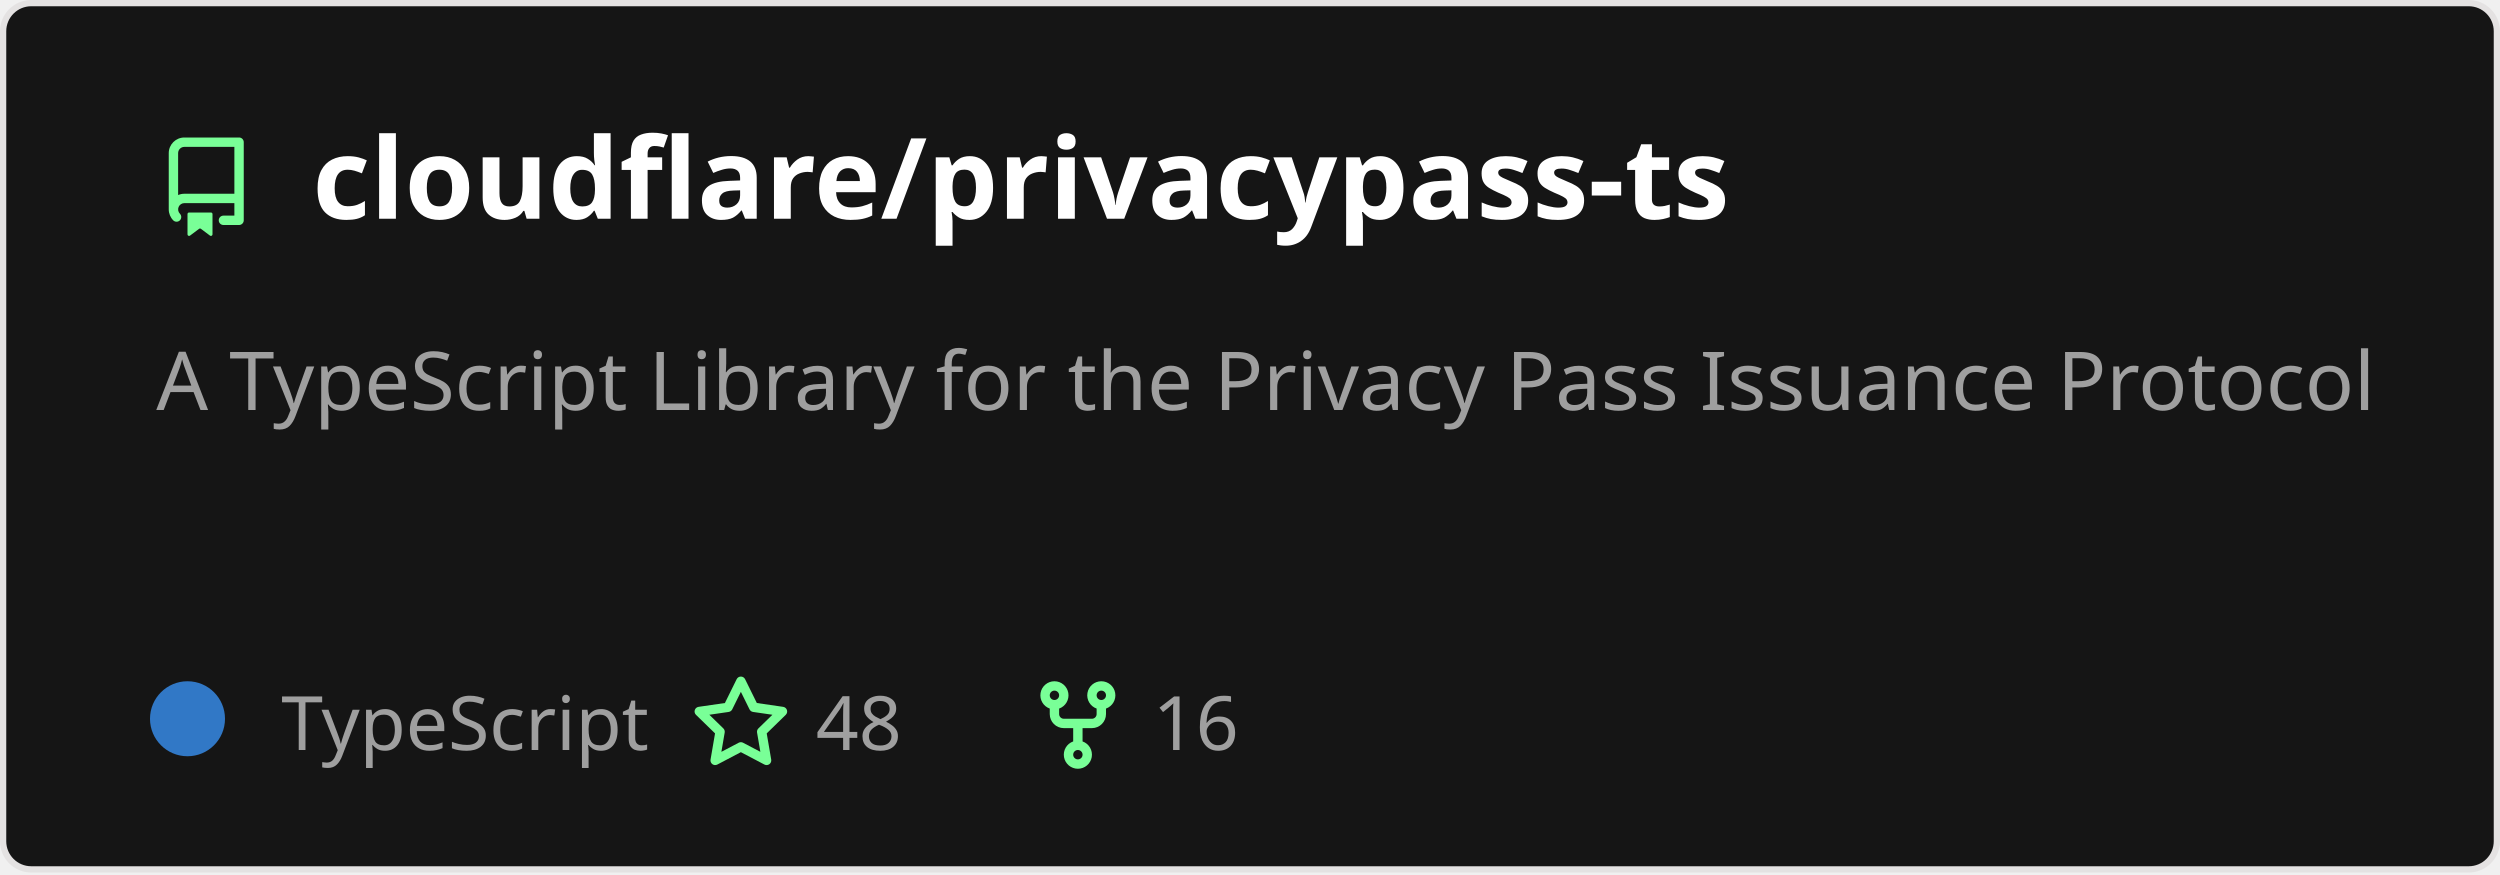
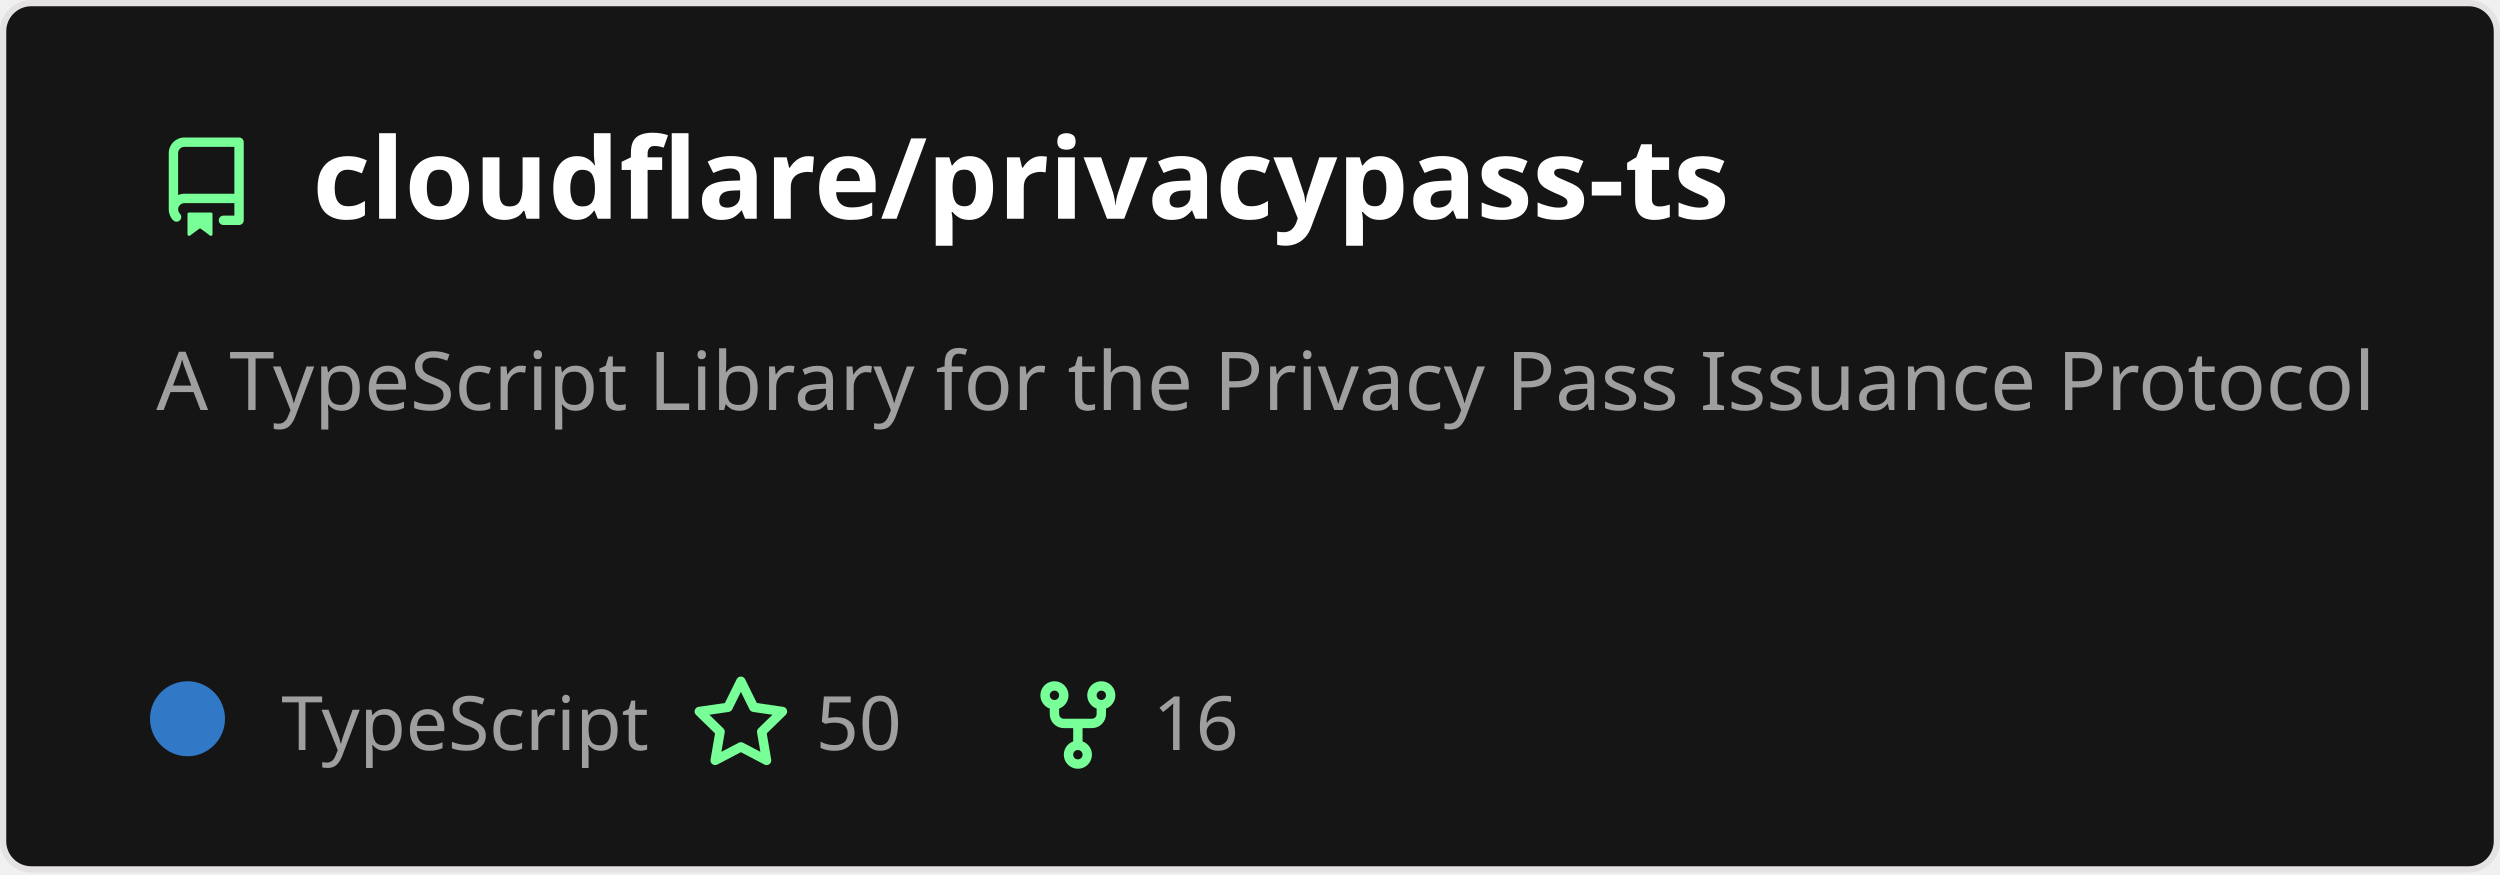
<svg xmlns="http://www.w3.org/2000/svg" width="400" height="140" viewBox="0 0 400 140" fill="none" role="img" aria-labelledby="descId">
  <style>
          .header {
            font: 600 18px 'Segoe UI', Ubuntu, Sans-Serif;
            fill: #fff;
            animation: fadeInAnimation 0.8s ease-in-out forwards;
          }
          @supports(-moz-appearance: auto) {
            /* Selector detects Firefox */
            .header { font-size: 15.5px; }
          }
          
    .description {
      font: 400 13px 'Segoe UI', Ubuntu, Sans-Serif;fill: #9f9f9f;
      
    }
    .gray { font: 400 12px 'Segoe UI', Ubuntu, Sans-Serif; fill: #9f9f9f }
    .badge { font: 600 11px 'Segoe UI', Ubuntu, Sans-Serif; }
-     .badge rect { opacity: 0.2 }
+     .badge rect { opacity: 0.2; stroke: #9f9f9f }
+     .badge text { fill: #9f9f9f }

    .stat { font: 400 12px 'Segoe UI', Ubuntu, Sans-Serif; fill: #9f9f9f }
    .stagger {
      opacity: 0;
      animation: fadeInAnimation 0.3s ease-in-out forwards;
    }
    .not_bold { font-weight: 400 }
    .bold { font-weight: 700 }
    .icon {
      fill: #79ff97;
      display: block;
    }
  
+           

          
      /* Animations */
      @keyframes scaleInAnimation {
        from {
          transform: translate(-5px, 5px) scale(0);
        }
        to {
          transform: translate(-5px, 5px) scale(1);
        }
      }
      @keyframes fadeInAnimation {
        from {
          opacity: 0;
        }
        to {
          opacity: 1;
        }
      }
    
          * { animation-duration: 0s !important; animation-delay: 0s !important; }
        </style>
-   <rect data-testid="card-bg" x="0.5" y="0.5" rx="4.5" height="99%" stroke="#e4e2e2" width="399" fill="#151515" stroke-opacity="1" />
+   <defs>
+           
+           
+         </defs>
+   <rect data-testid="card-bg" class="card-bg" x="0.5" y="0.5" rx="4.5" height="99%" stroke="#e4e2e2" width="399" fill="#151515" stroke-opacity="1" />
  <g data-testid="card-title" transform="translate(25, 35)">
    <g transform="translate(0, 0)">
      <svg class="icon" x="0" y="-13" viewBox="0 0 16 16" version="1.1" width="16" height="16">
        <path fill-rule="evenodd" d="M2 2.5A2.5 2.5 0 014.5 0h8.75a.75.75 0 01.75.75v12.5a.75.75 0 01-.75.75h-2.5a.75.75 0 110-1.5h1.75v-2h-8a1 1 0 00-.714 1.7.75.75 0 01-1.072 1.05A2.495 2.495 0 012 11.5v-9zm10.5-1V9h-8c-.356 0-.694.074-1 .208V2.5a1 1 0 011-1h8zM5 12.25v3.25a.25.25 0 00.4.2l1.45-1.087a.25.25 0 01.3 0L8.6 15.7a.25.25 0 00.4-.2v-3.25a.25.25 0 00-.25-.25h-3.5a.25.25 0 00-.25.25z" />
      </svg>
    </g>
    <g transform="translate(25, 0)">
      <text x="0" y="0" class="header" data-testid="header">cloudflare/privacypass-ts</text>
    </g>
  </g>
  <g data-testid="main-card-body" transform="translate(0, 55)">
    <text class="description" x="25" y="-5">
      <tspan dy="1.2em" x="25">A TypeScript Library for the Privacy Pass Issuance Protocol</tspan>
    </text>
    <g transform="translate(30, 65)">
      <g transform="translate(0, 0)">
        <g data-testid="primary-lang">
          <circle data-testid="lang-color" cx="0" cy="-5" r="6" fill="#3178c6" />
          <text data-testid="lang-name" class="gray" x="15">TypeScript</text>
        </g>
      </g>
      <g transform="translate(80.54, 0)">
        <g transform="translate(0, 0)">
          <svg class="icon" y="-12" viewBox="0 0 16 16" version="1.1" width="16" height="16">
            <path fill-rule="evenodd" d="M8 .25a.75.75 0 01.673.418l1.882 3.815 4.21.612a.75.75 0 01.416 1.279l-3.046 2.97.719 4.192a.75.75 0 01-1.088.791L8 12.347l-3.766 1.98a.75.75 0 01-1.088-.79l.72-4.194L.818 6.374a.75.75 0 01.416-1.28l4.21-.611L7.327.668A.75.75 0 018 .25zm0 2.445L6.615 5.5a.75.75 0 01-.564.41l-3.097.45 2.24 2.184a.75.75 0 01.216.664l-.528 3.084 2.769-1.456a.75.75 0 01.698 0l2.77 1.456-.53-3.084a.75.75 0 01.216-.664l2.24-2.183-3.096-.45a.75.75 0 01-.564-.41L8 2.694v.001z" />
          </svg>
        </g>
        <g transform="translate(20, 0)">
-           <text data-testid="stargazers" class="gray">48</text>
+           <text data-testid="stargazers" class="gray">50</text>
        </g>
      </g>
      <g transform="translate(134.46, 0)">
        <g transform="translate(0, 0)">
          <svg class="icon" y="-12" viewBox="0 0 16 16" version="1.1" width="16" height="16">
            <path fill-rule="evenodd" d="M5 3.25a.75.75 0 11-1.5 0 .75.75 0 011.5 0zm0 2.122a2.25 2.25 0 10-1.5 0v.878A2.25 2.25 0 005.75 8.5h1.5v2.128a2.251 2.251 0 101.5 0V8.5h1.5a2.25 2.25 0 002.25-2.25v-.878a2.25 2.25 0 10-1.5 0v.878a.75.75 0 01-.75.75h-4.5A.75.75 0 015 6.25v-.878zm3.75 7.378a.75.75 0 11-1.5 0 .75.75 0 011.5 0zm3-8.75a.75.75 0 100-1.5.75.75 0 000 1.5z" />
          </svg>
        </g>
        <g transform="translate(20, 0)">
          <text data-testid="forkcount" class="gray">16</text>
        </g>
      </g>
    </g>
    <svg x="0" y="0">
      <g transform="translate(-3, 88)">
      
    </g>
    </svg>
  </g>
</svg>
